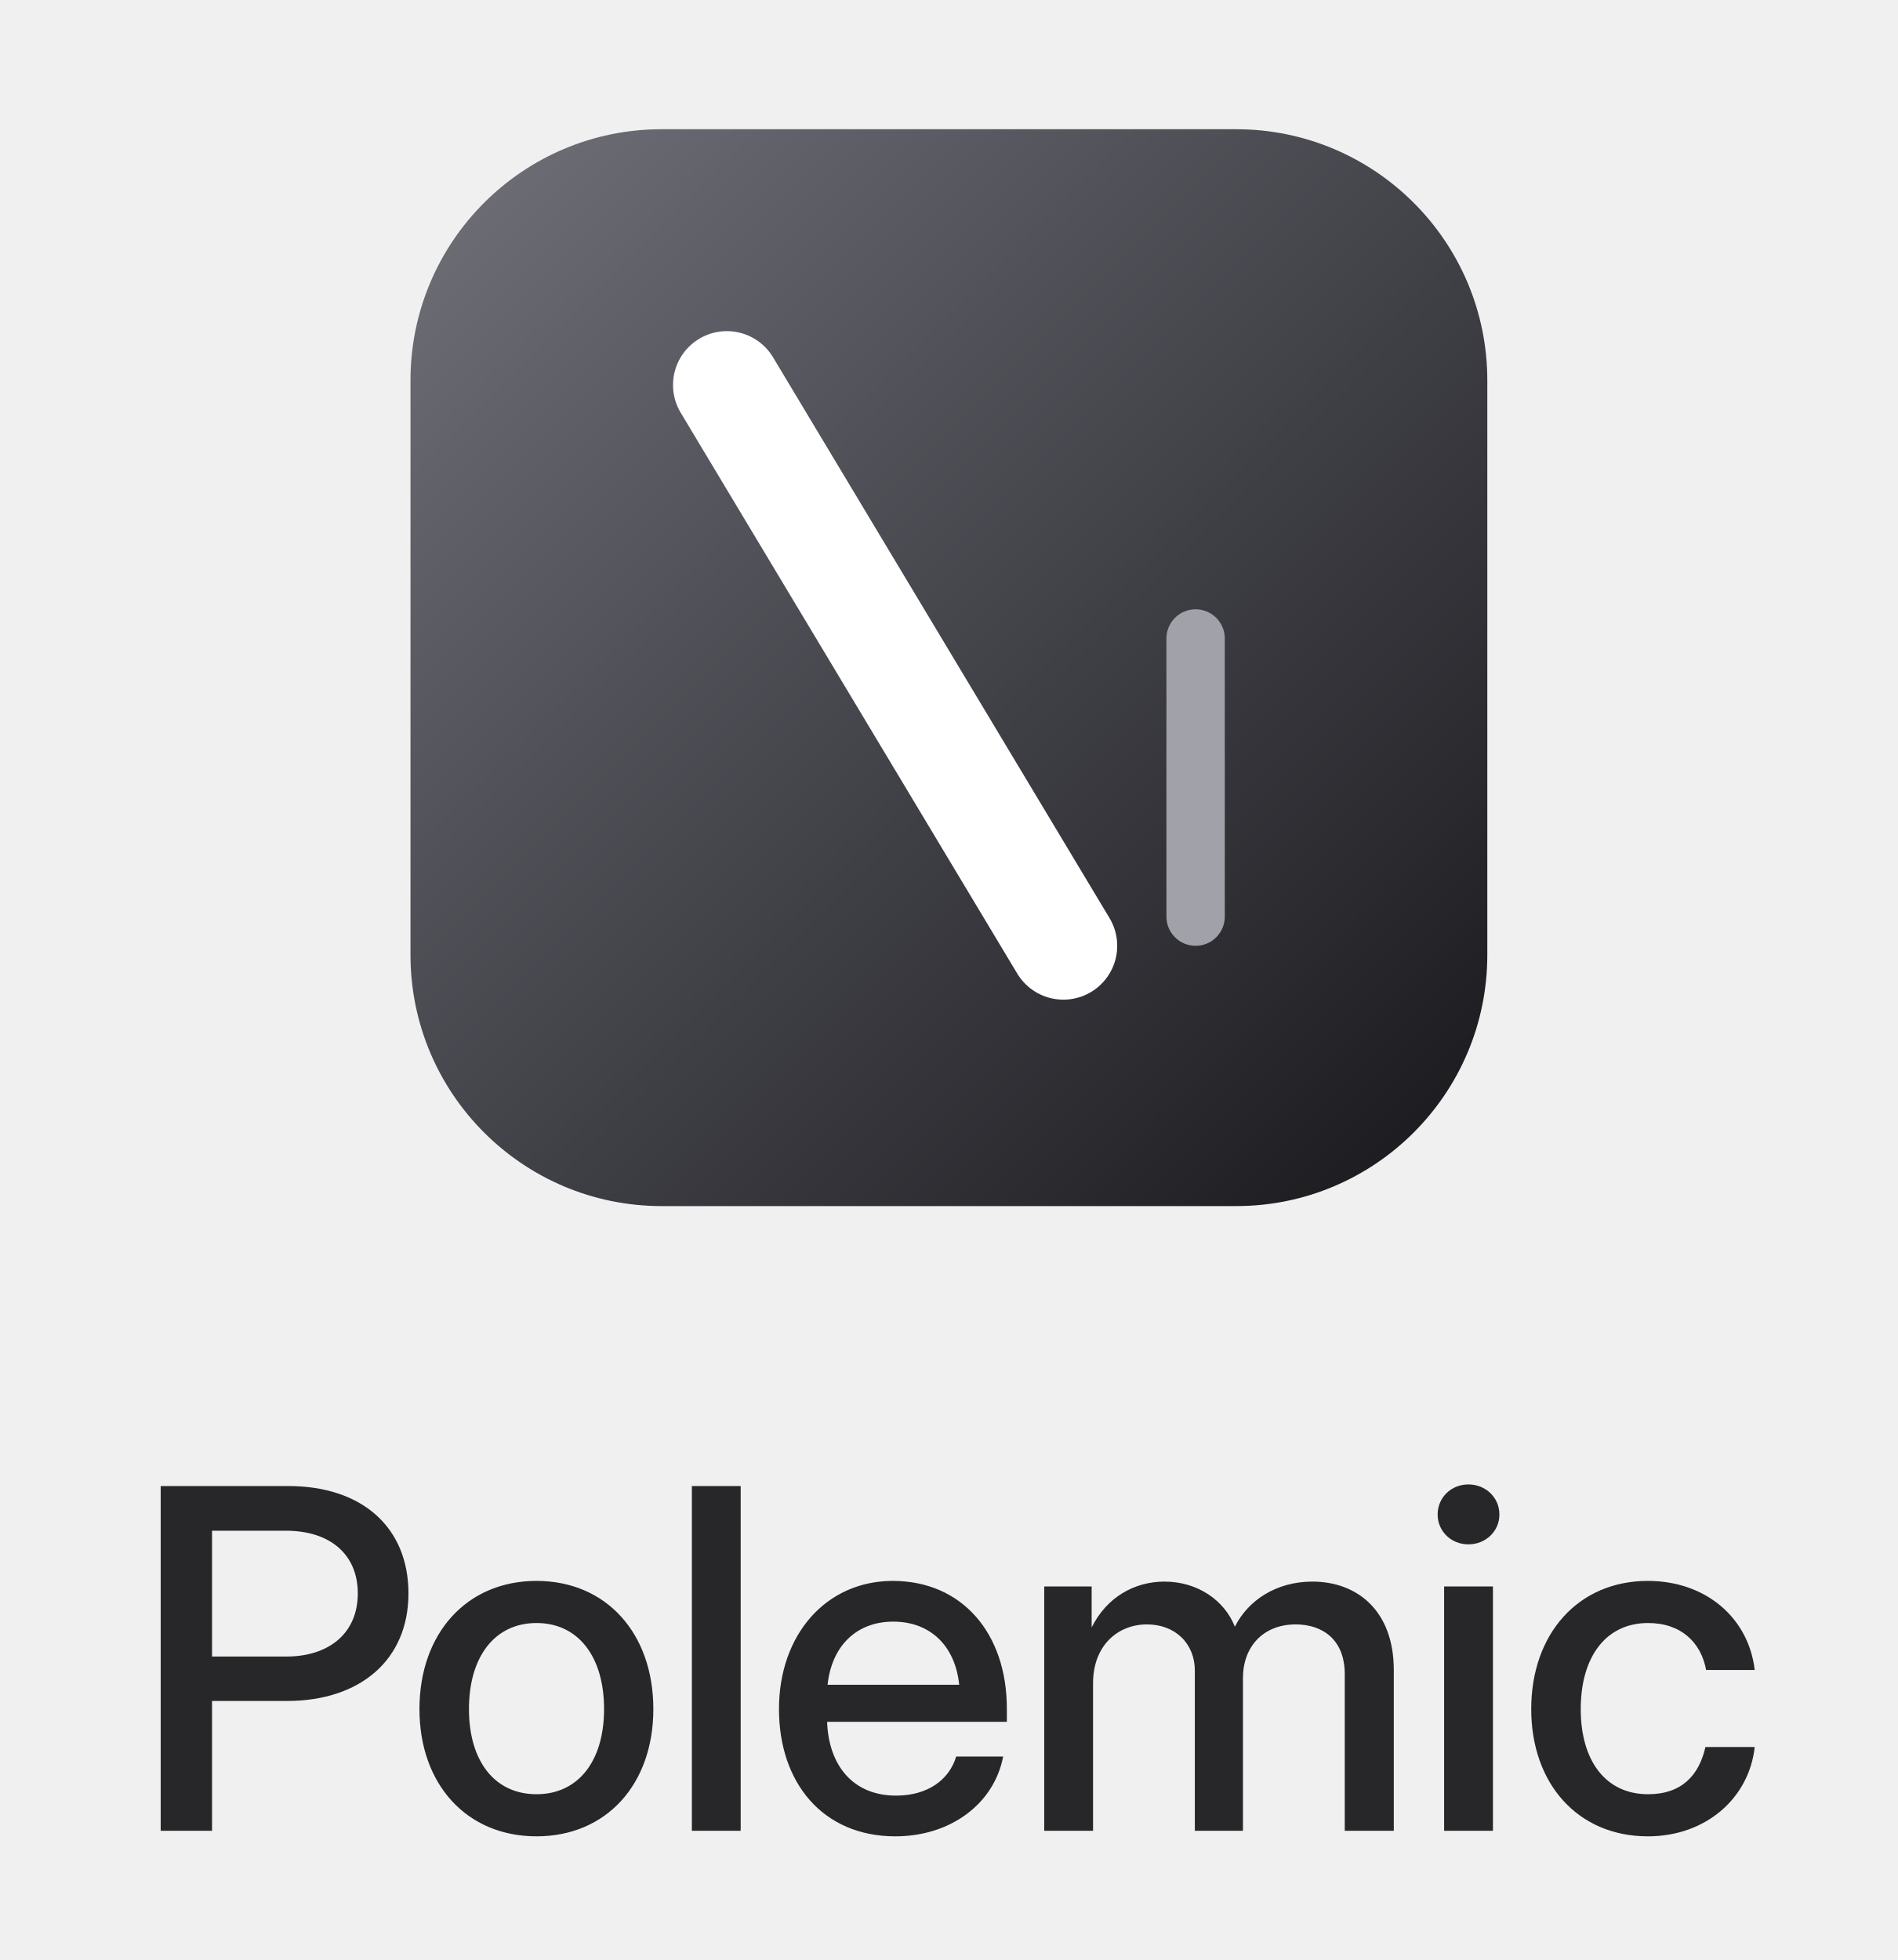
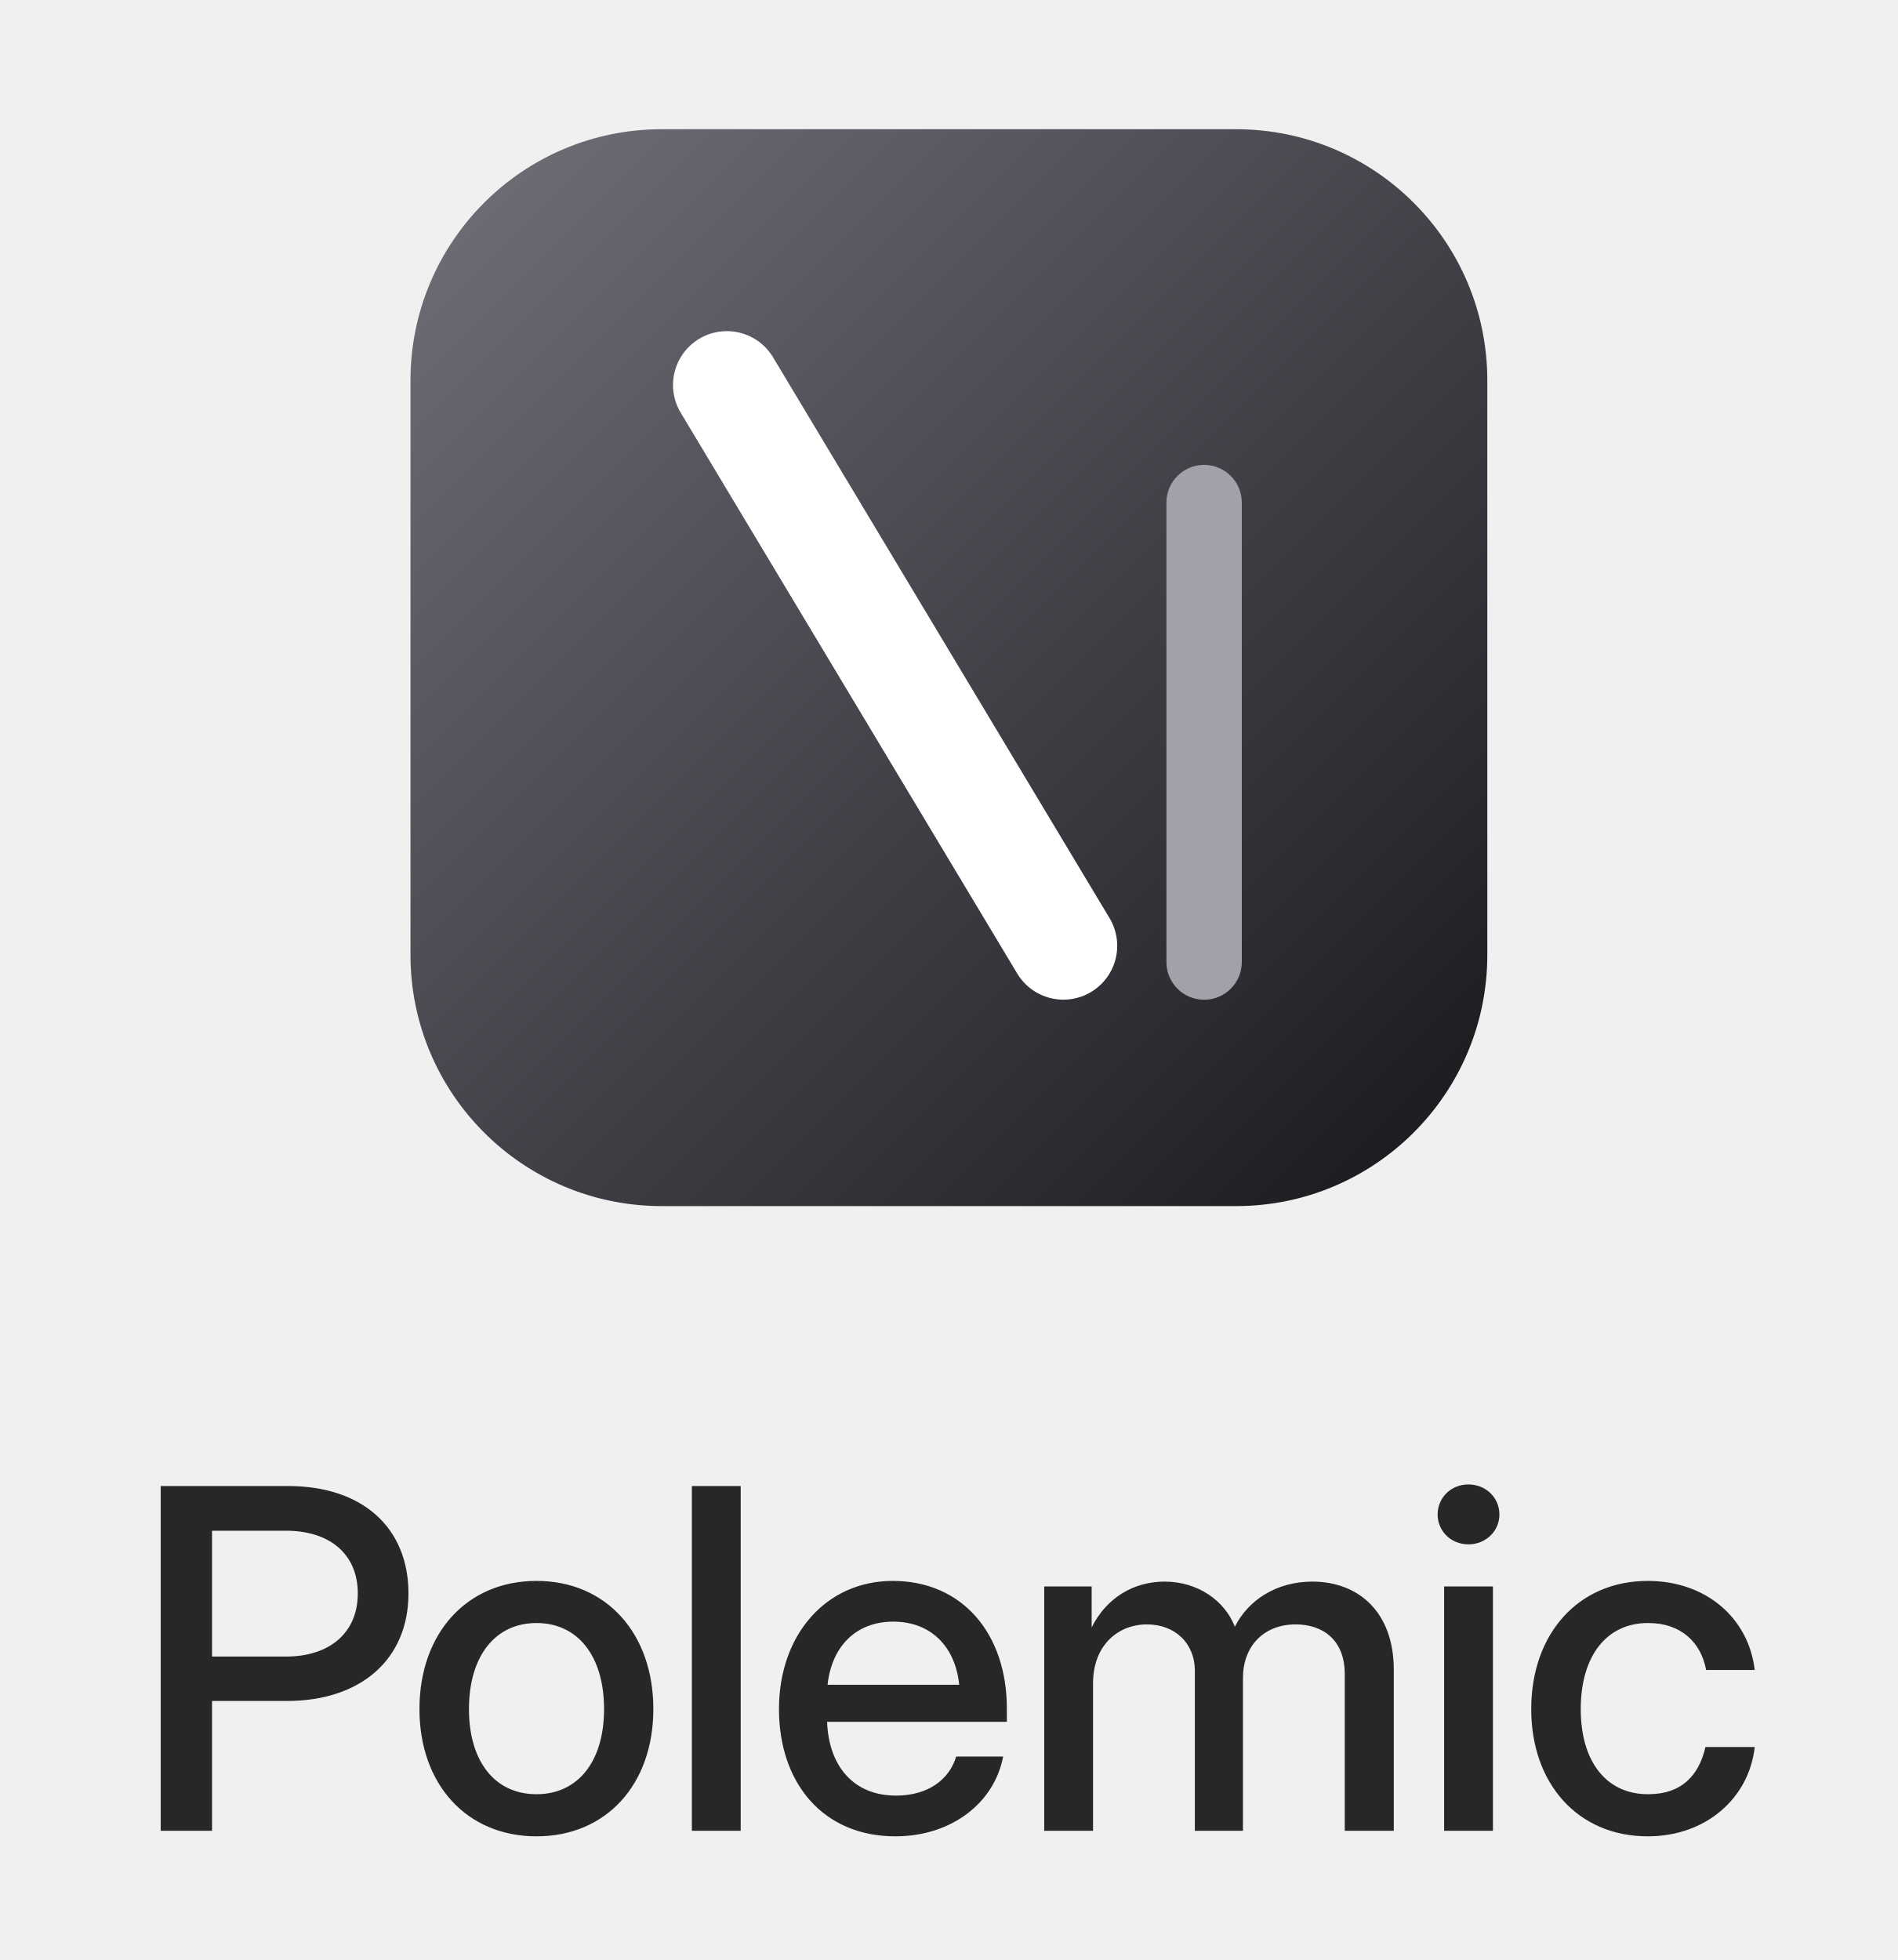
<svg xmlns="http://www.w3.org/2000/svg" viewBox="0 0 176.24 182.01" width="176.24" height="182.01">
  <defs>
    <linearGradient id="g23" x1="0" y1="0" x2="1" y2="1">
      <stop offset="0" stop-color="#71717A" />
      <stop offset="0.55" stop-color="#3F3F46" />
      <stop offset="1" stop-color="#18181B" />
    </linearGradient>
  </defs>
  <rect x="38.12" y="12.00" width="100.00" height="100.00" rx="23.33" fill="url(#g23)" />
  <path d="M67.50 35.75 L98.75 87.83" stroke="#FFFFFF" stroke-width="10.00" stroke-linecap="round" fill="none" />
-   <rect x="108.32" y="56.58" width="5.42" height="31.25" rx="2.71" fill="#A1A1AA" />
+   <rect x="108.32" y="43.17" width="7.00" height="49.67" rx="3.50" fill="#A1A1AA" />
  <path transform="translate(12.00 170.01)" d="M2.922 0.0H7.691V-12.053H14.631C21.484 -12.053 25.932 -15.898 25.932 -22.043C25.932 -28.166 21.635 -32.012 14.781 -32.012H2.922ZM7.691 -16.178V-27.865H14.545C18.67 -27.865 21.227 -25.652 21.227 -22.043C21.227 -18.434 18.67 -16.178 14.545 -16.178ZM37.824 0.516C44.312 0.516 48.673 -4.318 48.673 -11.301C48.673 -18.326 44.312 -23.203 37.824 -23.203C31.335 -23.203 26.953 -18.326 26.953 -11.301C26.953 -4.318 31.335 0.516 37.824 0.516ZM37.824 -3.395C33.935 -3.395 31.55 -6.467 31.55 -11.301C31.55 -16.178 33.956 -19.293 37.824 -19.293C41.691 -19.293 44.097 -16.178 44.097 -11.301C44.097 -6.488 41.712 -3.395 37.824 -3.395ZM56.784 -32.012H52.251V0.0H56.784ZM71.147 0.516C76.282 0.516 80.321 -2.514 81.159 -6.896H76.797C76.153 -4.748 74.176 -3.266 71.211 -3.266C67.237 -3.266 64.959 -6.037 64.809 -10.119H81.502V-11.344C81.502 -18.348 77.334 -23.203 70.91 -23.203C64.723 -23.203 60.34 -18.219 60.34 -11.301C60.34 -4.447 64.422 0.516 71.147 0.516ZM64.852 -13.557C65.239 -17.166 67.537 -19.422 70.953 -19.422C74.391 -19.422 76.711 -17.166 77.076 -13.557ZM84.972 0.0H89.506V-13.686C89.506 -17.273 91.869 -19.164 94.511 -19.164C97.09 -19.164 98.959 -17.445 98.959 -14.846V0.0H103.427V-14.18C103.427 -17.08 105.297 -19.164 108.326 -19.164C110.775 -19.164 112.881 -17.789 112.881 -14.545V0.0H117.435V-14.932C117.435 -20.389 114.084 -23.139 109.873 -23.139C106.521 -23.139 103.9 -21.398 102.676 -18.949C101.73 -21.377 99.238 -23.139 96.144 -23.139C93.33 -23.139 90.773 -21.678 89.377 -18.885V-22.688H84.972ZM122.109 0.0H126.642V-22.688H122.109ZM124.364 -26.598C125.976 -26.598 127.243 -27.822 127.243 -29.369C127.243 -30.938 125.976 -32.162 124.364 -32.162C122.753 -32.162 121.507 -30.938 121.507 -29.369C121.507 -27.822 122.753 -26.598 124.364 -26.598ZM141.026 0.516C146.44 0.516 150.436 -3.051 150.952 -7.777H146.376C145.774 -5.135 144.163 -3.395 141.048 -3.395C137.116 -3.395 134.796 -6.488 134.796 -11.301C134.796 -16.156 137.137 -19.293 141.048 -19.293C144.12 -19.293 145.967 -17.488 146.44 -14.932H150.952C150.393 -19.744 146.44 -23.203 141.026 -23.203C134.559 -23.203 130.198 -18.283 130.198 -11.301C130.198 -4.361 134.538 0.516 141.026 0.516Z" fill="#27272A" />
</svg>
